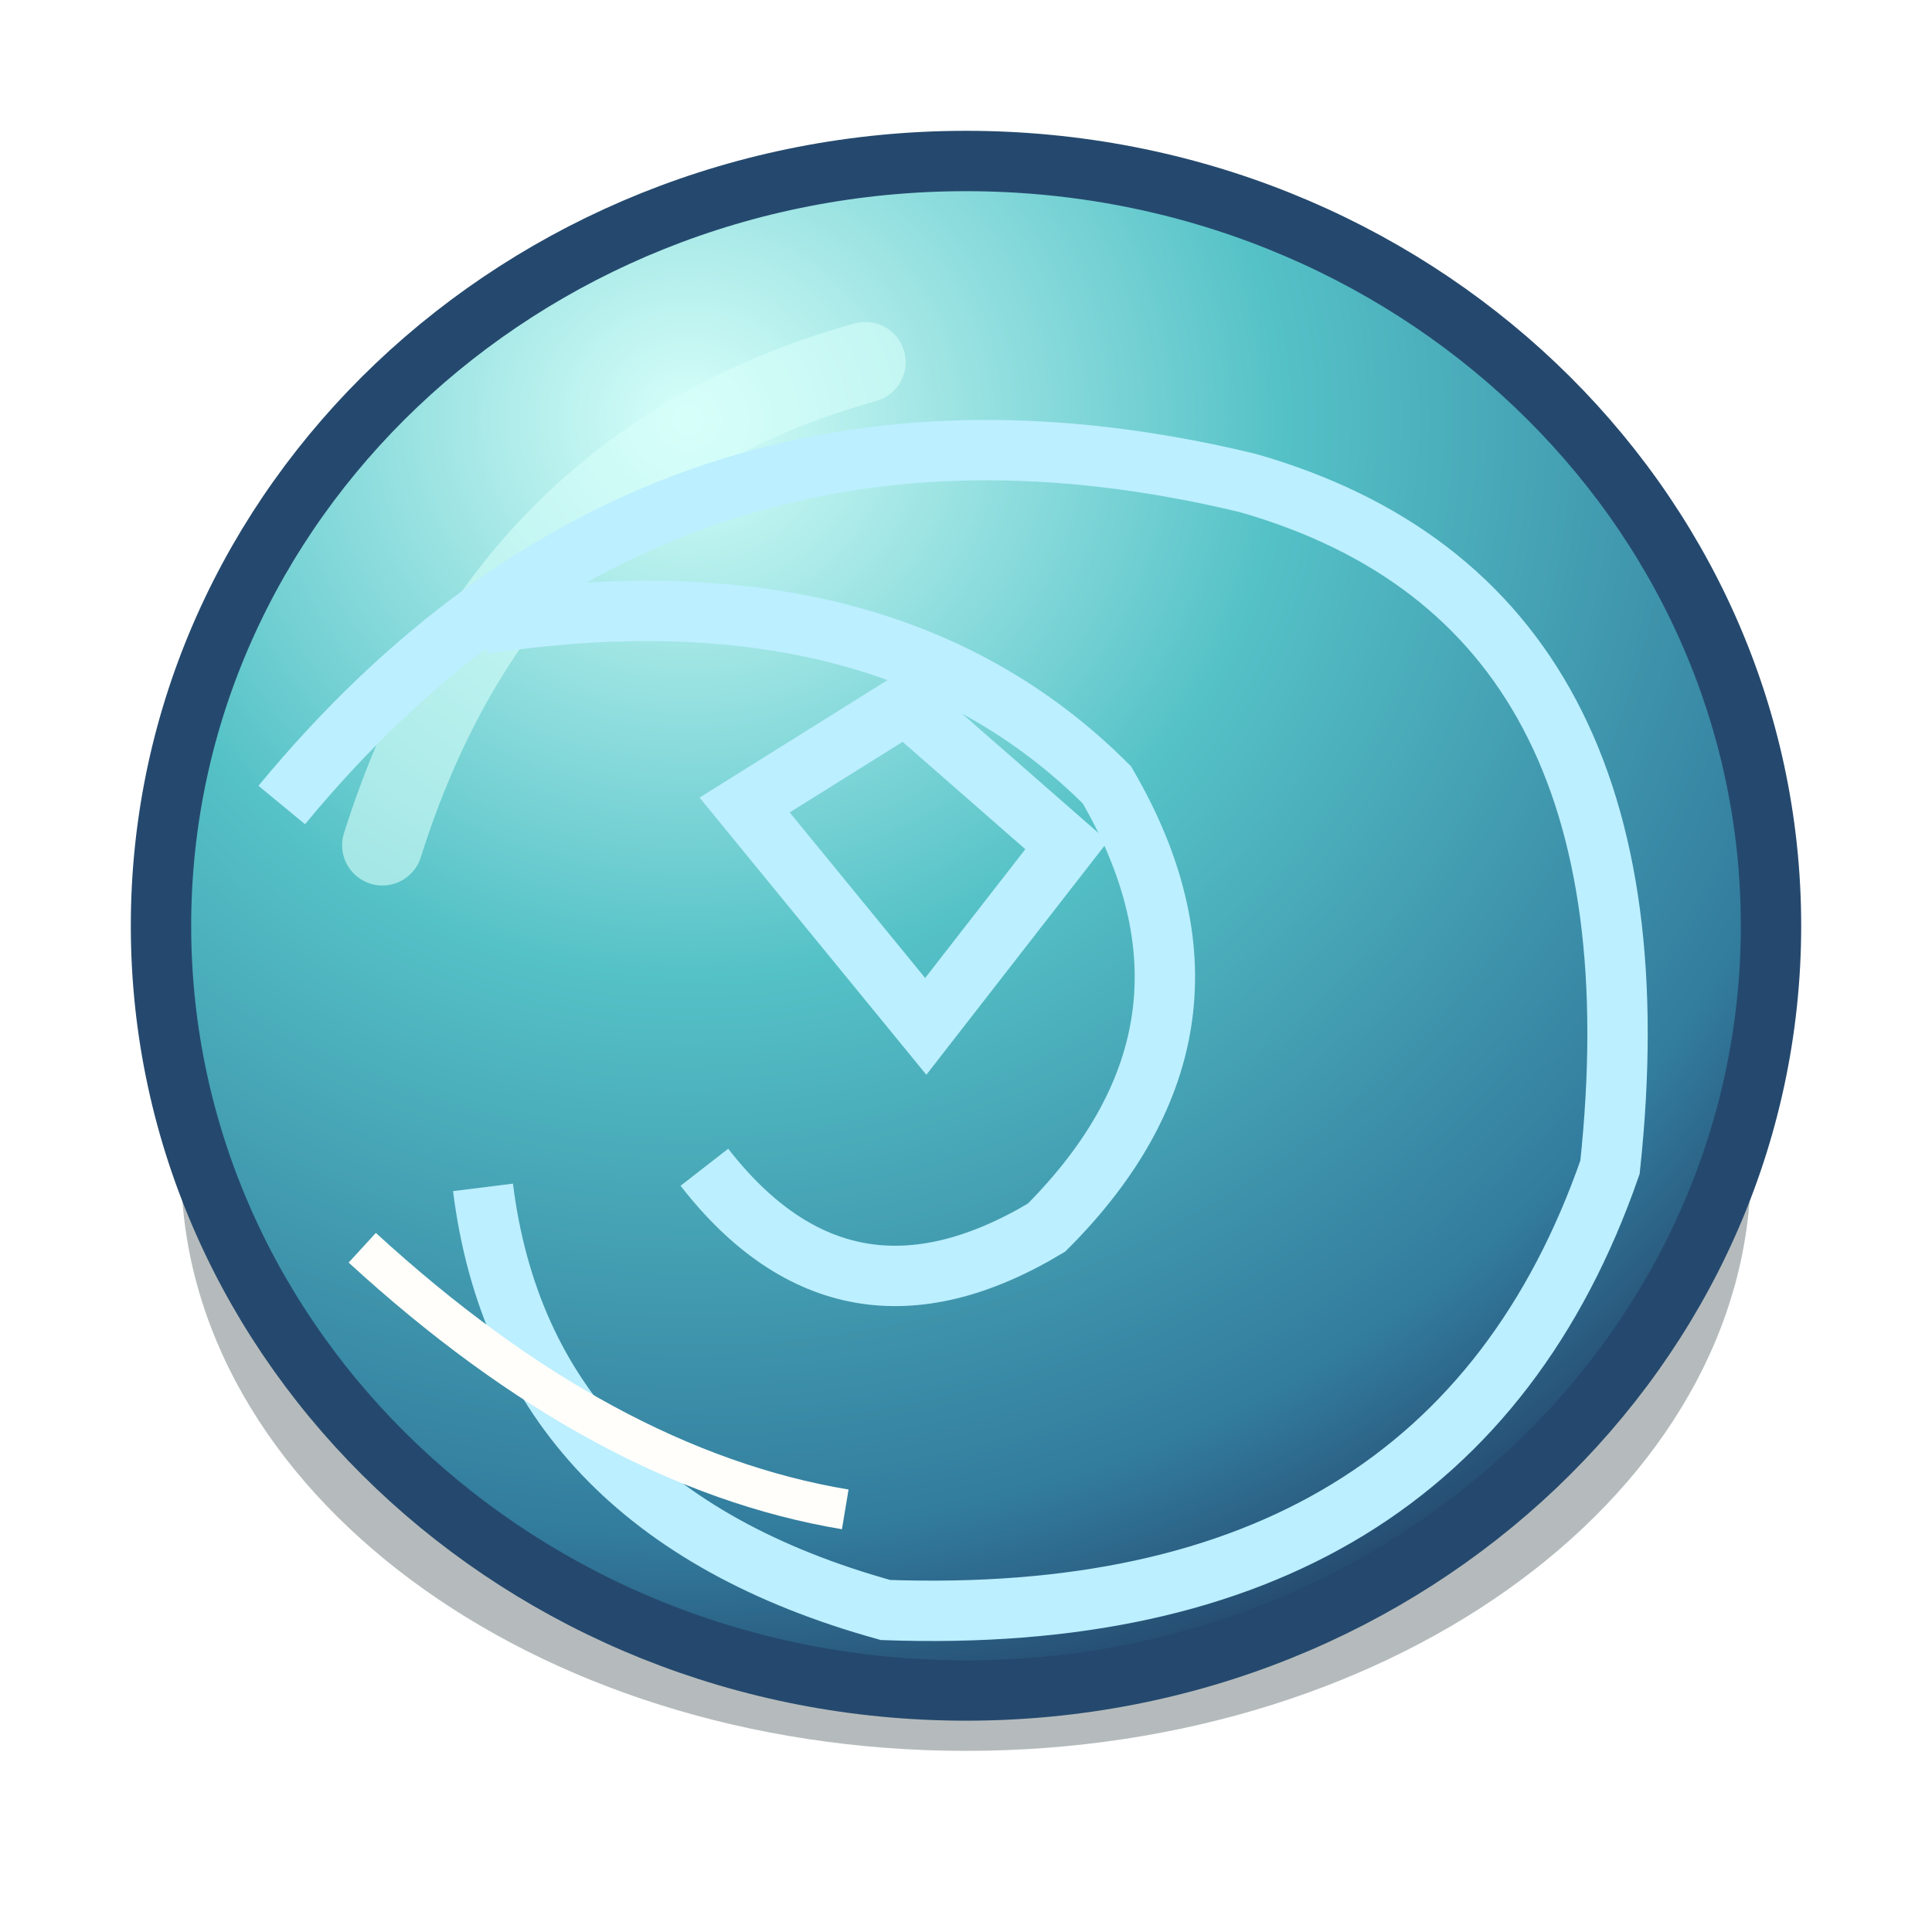
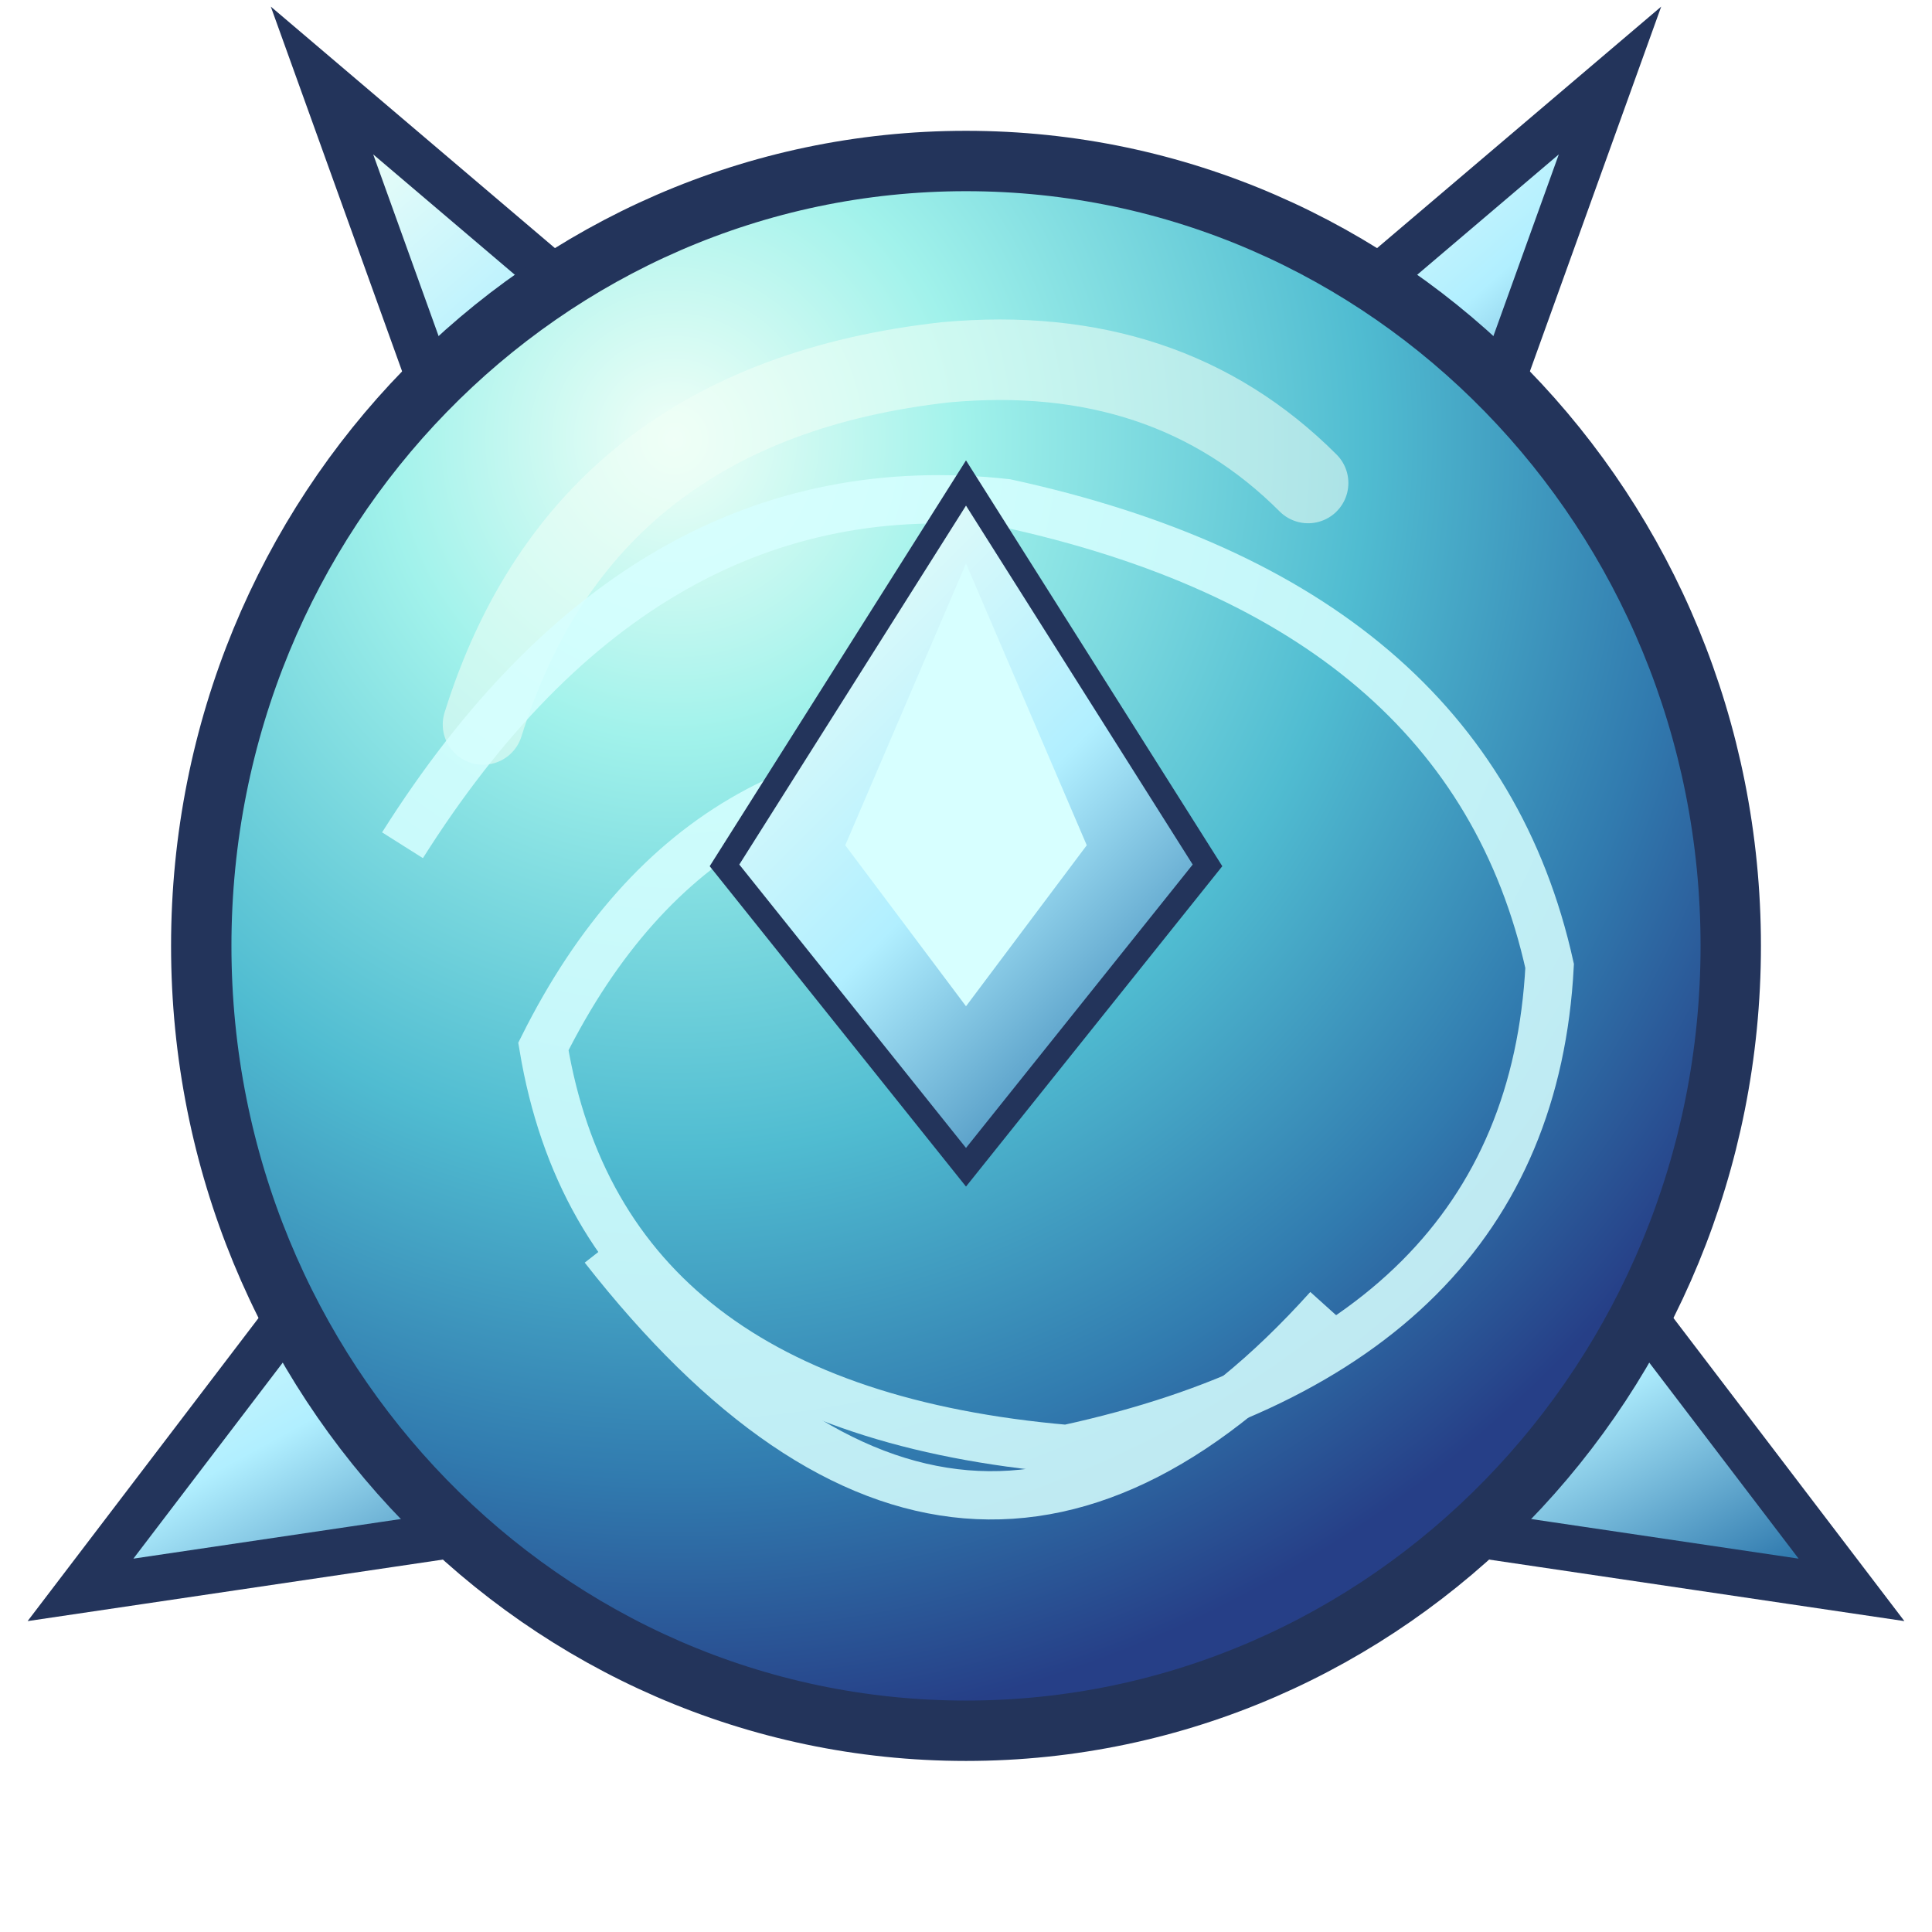
- <svg xmlns="http://www.w3.org/2000/svg" width="128" height="128" viewBox="0 0 96 96">
+ <svg xmlns="http://www.w3.org/2000/svg" width="160" height="160" viewBox="0 0 96 96">
  <defs>
-     <radialGradient id="scale" cx=".33" cy=".17" r=".86">
-       <stop stop-color="#d7fffa" />
-       <stop offset=".42" stop-color="#55c2c7" />
-       <stop offset=".85" stop-color="#327b9d" />
-       <stop offset="1" stop-color="#25496e" />
+     <radialGradient id="body" cx=".31" cy=".18" r=".82">
+       <stop stop-color="#f0fff7" />
+       <stop offset=".23" stop-color="#a1f2eb" />
+       <stop offset=".55" stop-color="#50bcd1" />
+       <stop offset=".8" stop-color="#317baf" />
+       <stop offset="1" stop-color="#263f87" />
    </radialGradient>
+     <linearGradient id="plate" x1=".18" y1="0" x2=".85" y2=".95">
+       <stop stop-color="#f0fff7" />
+       <stop offset=".54" stop-color="#b1efff" />
+       <stop offset="1" stop-color="#317baf" />
+     </linearGradient>
  </defs>
-   <ellipse cx="48" cy="58" rx="39" ry="29" fill="#162a2b" opacity=".32" />
-   <ellipse cx="48" cy="46" rx="40" ry="38" fill="url(#scale)" stroke="#25496e" stroke-width="3" />
-   <path d="M19 42Q25 23 43 18" stroke="#d7fffa" stroke-width="4" opacity=".6" fill="none" stroke-linecap="round" />
-   <g stroke="#bcefff" fill="none" stroke-width="3">
-     <path d="M14 40Q33 17 62 24Q83 30 80 58Q72 81 44 80Q26 75 24 59" />
-     <path d="M24 31Q44 28 55 39Q62 51 52 61Q42 67 35 58" />
-     <path d="M37 40L45 35L53 42L46 51Z" />
+   <g fill="url(#plate)" stroke="#23345b" stroke-width="2.3">
+     <path d="M25 29L16 4L36 21Z" />
+     <path d="M71 29L80 4L60 21Z" />
+     <path d="M20 58L4 79L31 75Z" />
+     <path d="M76 58L92 79L65 75Z" />
  </g>
-   <path d="M18 62Q30 73 42 75" stroke="#fffefa" stroke-width="2" fill="none" />
+   <ellipse cx="48" cy="47" rx="38" ry="39" fill="url(#body)" stroke="#23345b" stroke-width="3" />
+   <path d="M24 36Q29 20 47 18Q58 17 65 24" stroke="#f0fff7" stroke-width="4" opacity=".57" stroke-linecap="round" fill="none" />
+   <g fill="none" stroke="#d7ffff" stroke-width="2.4" opacity=".86">
+     <path d="M20 42Q32 23 50 25Q73 30 77 48Q76 67 53 72Q30 70 27 52Q35 36 52 38" />
+     <path d="M30 62Q48 85 66 65" />
+   </g>
+   <path d="M48 24L36 43L48 58L60 43Z" fill="url(#plate)" stroke="#23345b" stroke-width="1.2" />
+   <path d="M48 28L42 42L48 50L54 42Z" fill="#d7ffff" />
</svg>
